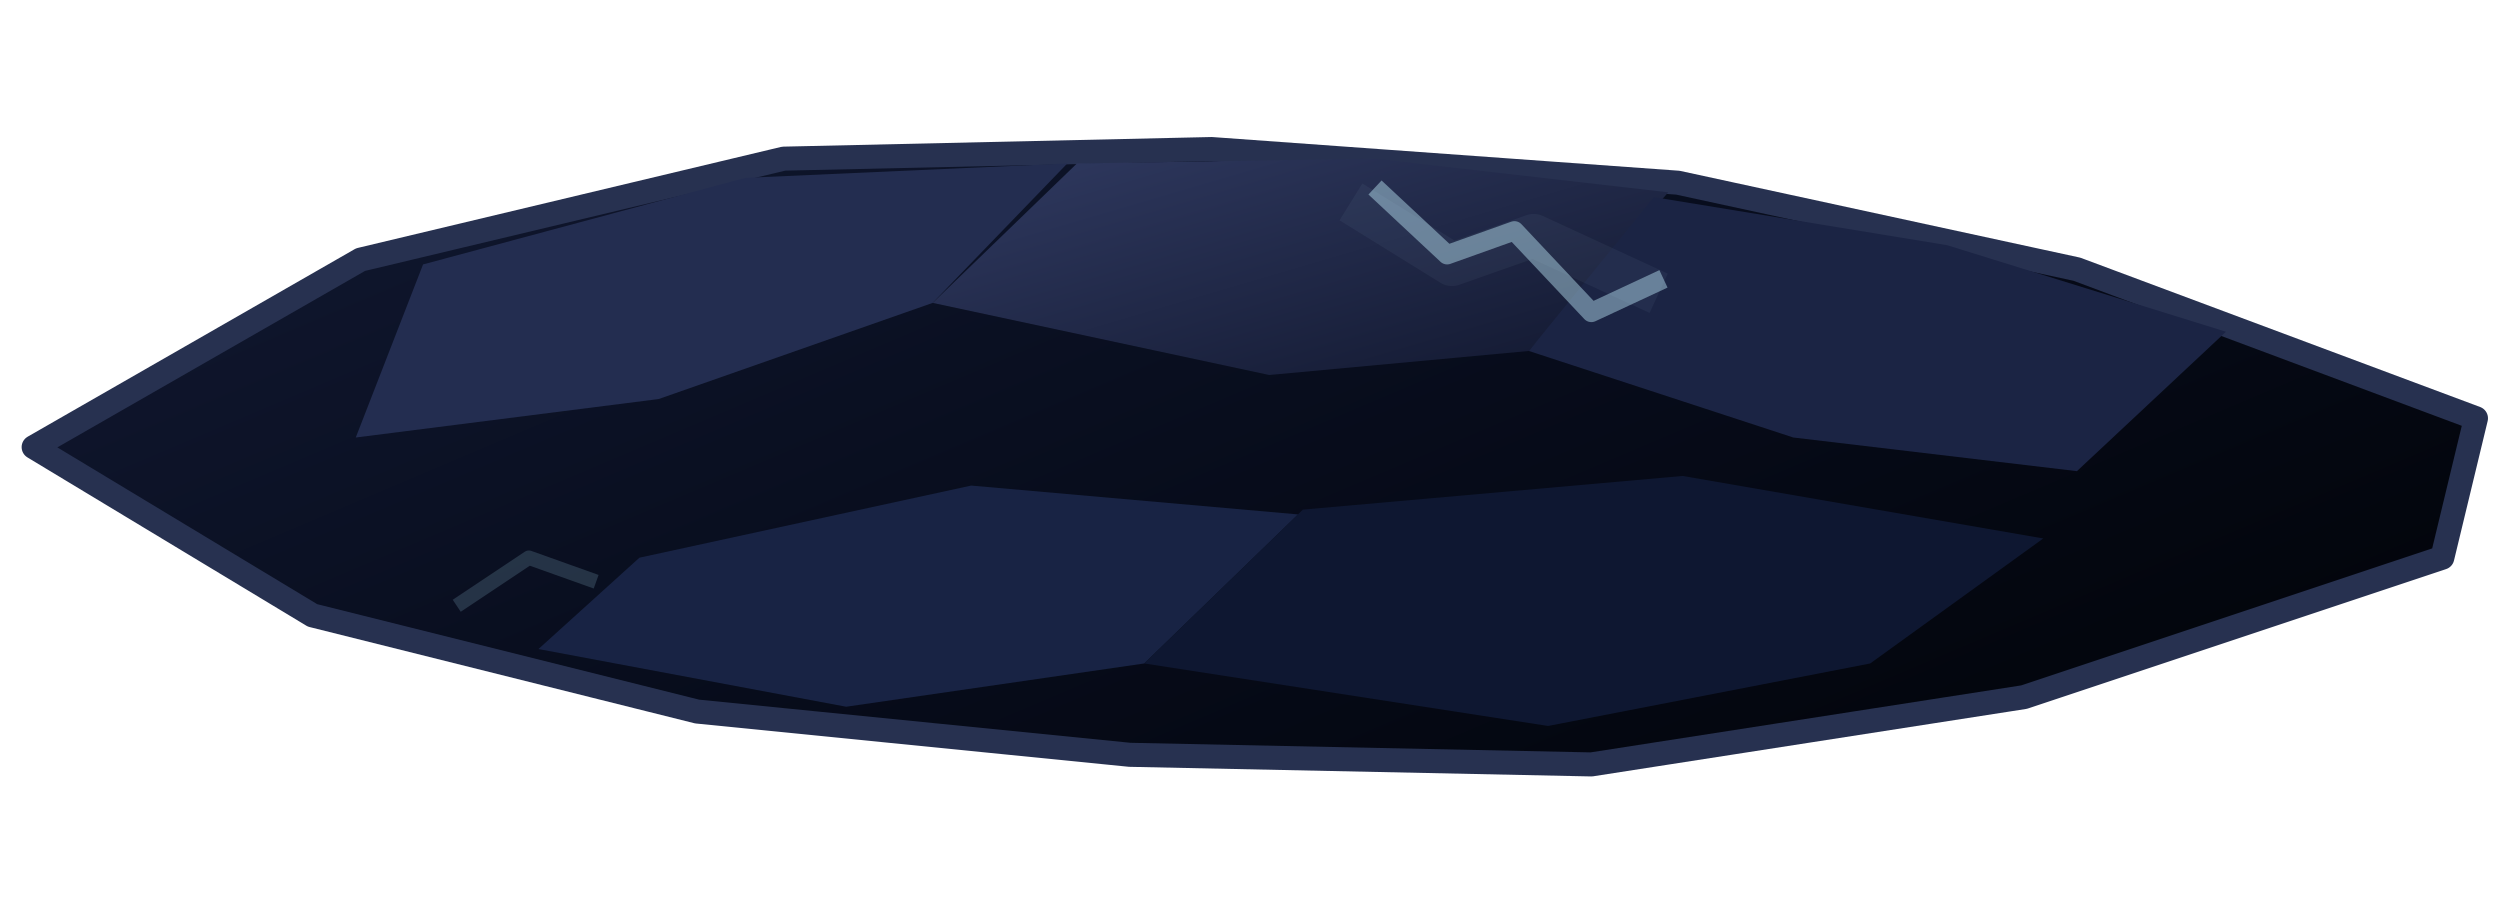
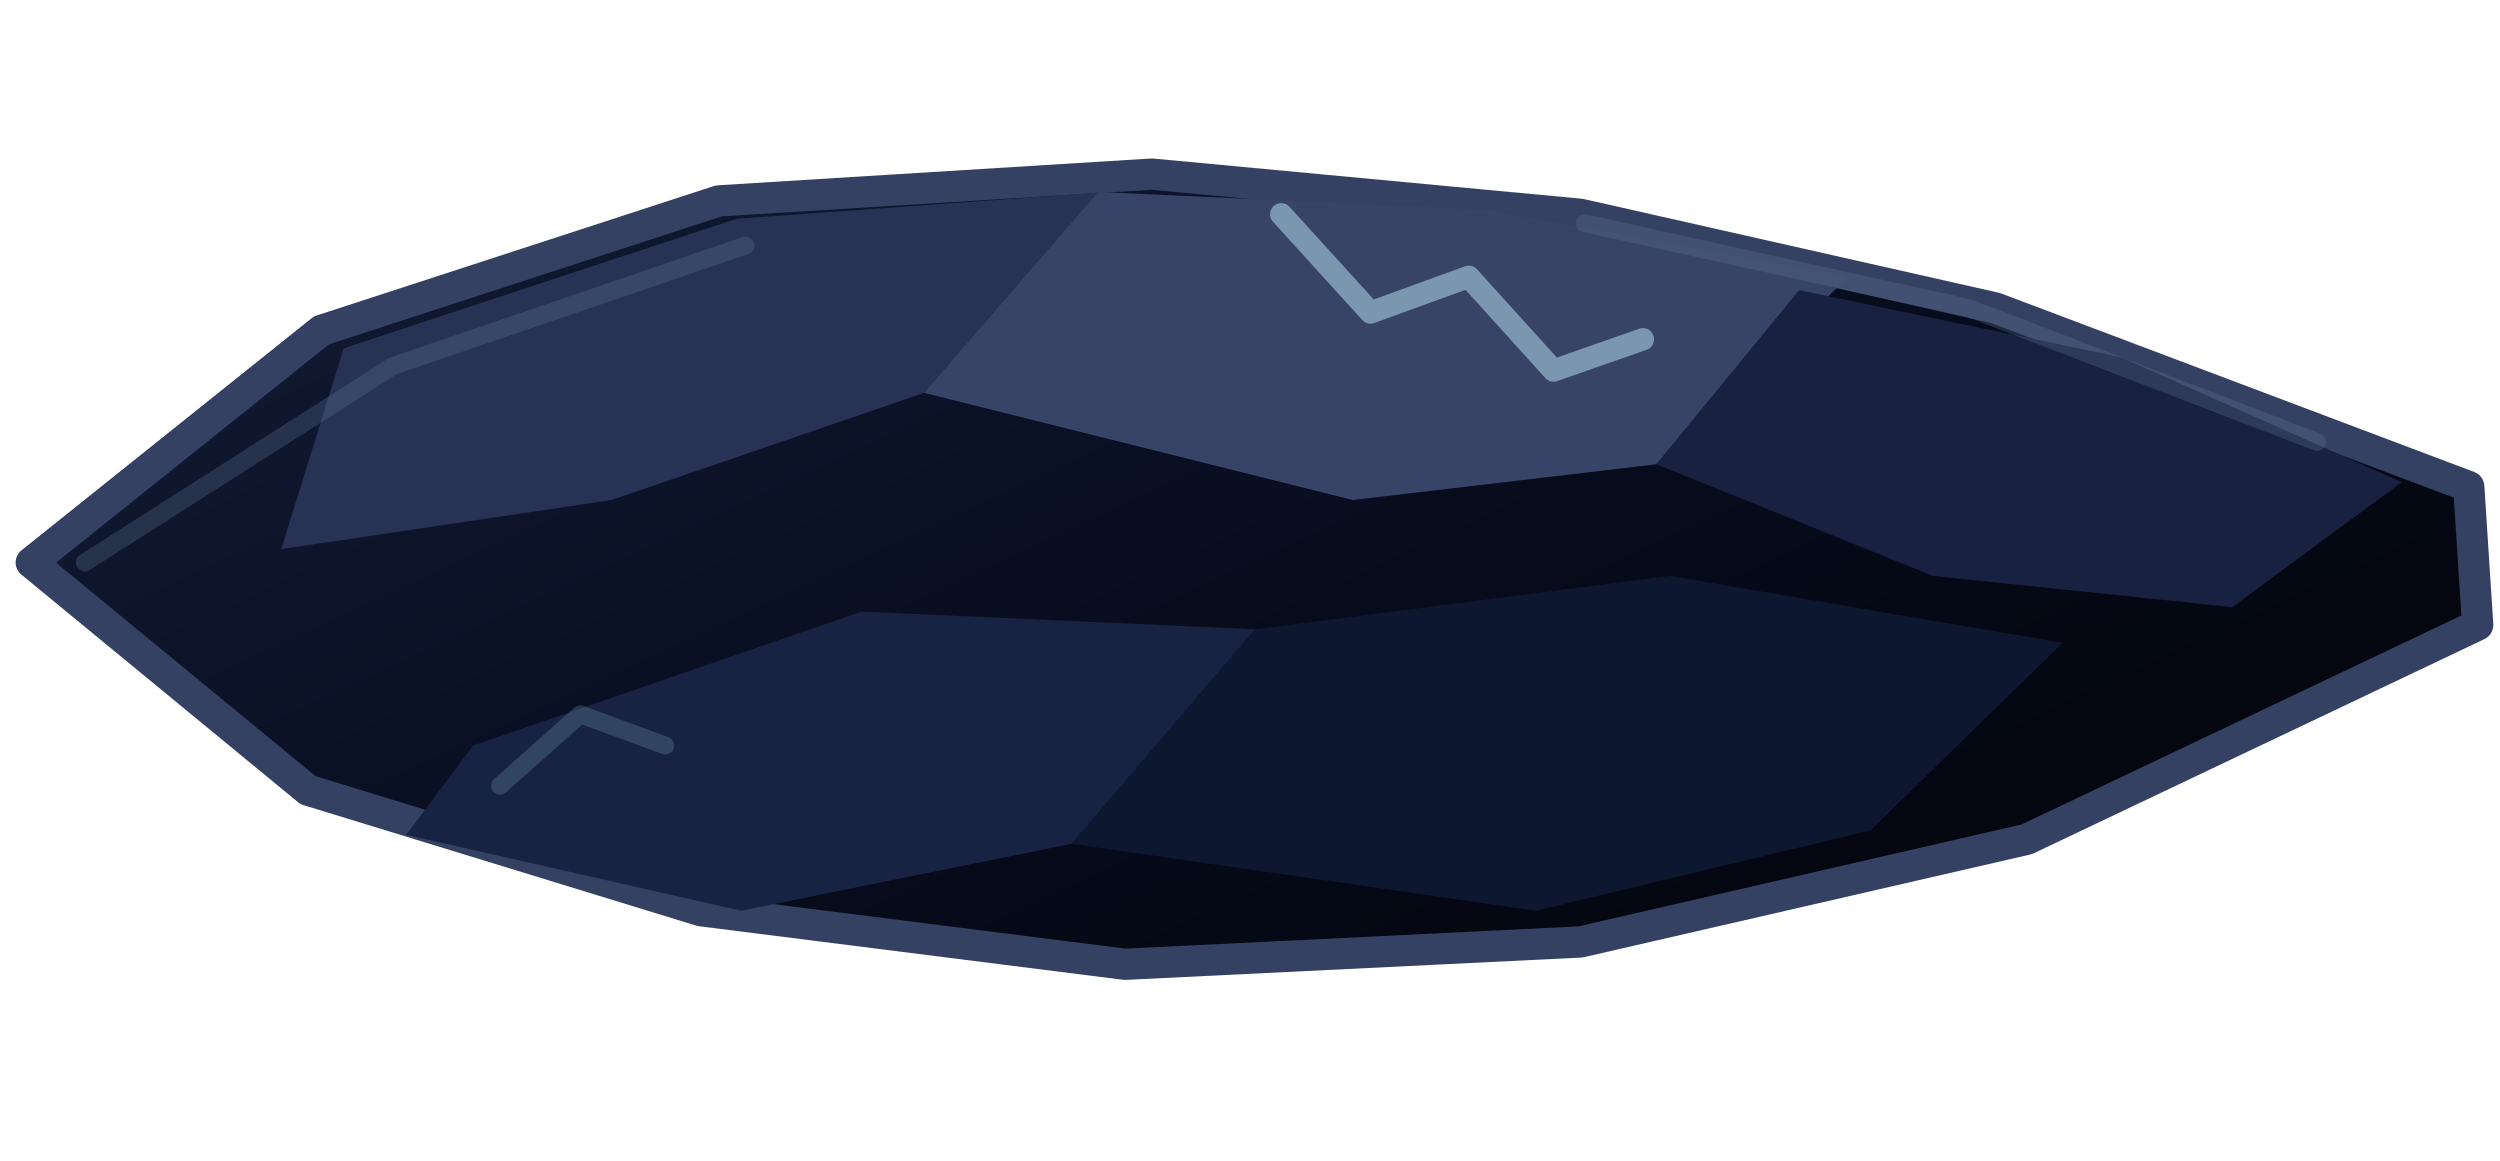
- <svg xmlns="http://www.w3.org/2000/svg" viewBox="0 0 520 190">
+ <svg xmlns="http://www.w3.org/2000/svg" viewBox="0 0 560 260">
  <defs>
-     <linearGradient id="b" x1="0" y1=".2" x2="1" y2=".8">
-       <stop stop-color="#10172f" />
-       <stop offset=".52" stop-color="#070c1b" />
+     <linearGradient id="b" x1="0" y1=".15" x2="1" y2=".85">
+       <stop stop-color="#121b35" />
+       <stop offset=".55" stop-color="#070c1c" />
      <stop offset="1" stop-color="#02040a" />
    </linearGradient>
-     <linearGradient id="p" x1="0" y1="0" x2="1" y2="1">
-       <stop stop-color="#303a61" />
-       <stop offset="1" stop-color="#11172e" />
-     </linearGradient>
  </defs>
-   <g stroke-linejoin="round">
-     <path d="M7 93 75 54 163 33 252 31 349 38 432 56 515 87 508 116 421 145 331 159 235 157 145 148 65 128Z" fill="url(#b)" stroke="#273150" stroke-width="5" />
-     <path d="M88 55 155 37 222 34 194 63 137 83 74 91Z" fill="#232d50" />
-     <path d="M224 34 286 33 347 40 318 73 264 78 194 63Z" fill="url(#p)" />
-     <path d="M344 41 405 51 463 69 432 98 373 91 318 73Z" fill="#1b2444" />
-     <path d="M133 116 202 101 270 107 238 138 176 147 112 135Z" fill="#182344" />
-     <path d="M271 106 350 99 425 112 389 138 322 151 238 138Z" fill="#0e1731" />
-     <path d="M286 39 301 53 315 48 331 65 346 58" fill="none" stroke="#c5f2ff" stroke-width="4" opacity=".43" />
-     <path d="M281 42 302 55 319 49 345 61" fill="none" stroke="#c8f4ff" stroke-width="9" opacity=".05" />
-     <path d="M95 126 110 116 124 121" fill="none" stroke="#769fb4" stroke-width="3" opacity=".25" />
+   <g stroke-linejoin="round" stroke-linecap="round">
+     <path d="M7 126 72 74 161 45 258 39 354 48 447 69 553 109 555 140 454 188 354 211 252 216 157 204 69 177Z" fill="url(#b)" stroke="#344162" stroke-width="7" />
+     <path d="M77 78 165 49 248 43 207 88 137 112 63 123Z" fill="#273255" />
+     <path d="M246 43 333 47 414 62 371 104 303 112 207 88Z" fill="#374367" />
+     <path d="M403 65 475 80 538 108 500 136 433 129 371 104Z" fill="#18213f" />
+     <path d="M106 167 193 137 282 141 240 189 166 204 91 187Z" fill="#182344" />
+     <path d="M281 141 374 129 462 144 419 186 344 204 240 189Z" fill="#0e1730" />
+     <path d="M287 48 307 70 329 62 348 83 368 76" fill="none" stroke="#c8f4ff" stroke-width="5" opacity=".47" />
+     <path d="M112 176 130 160 149 167" fill="none" stroke="#7ba9bb" stroke-width="4" opacity=".25" />
+     <path d="M19 126 88 82 167 55 M355 50 441 69 519 99" fill="none" stroke="#65799b" stroke-width="4" opacity=".28" />
  </g>
</svg>
